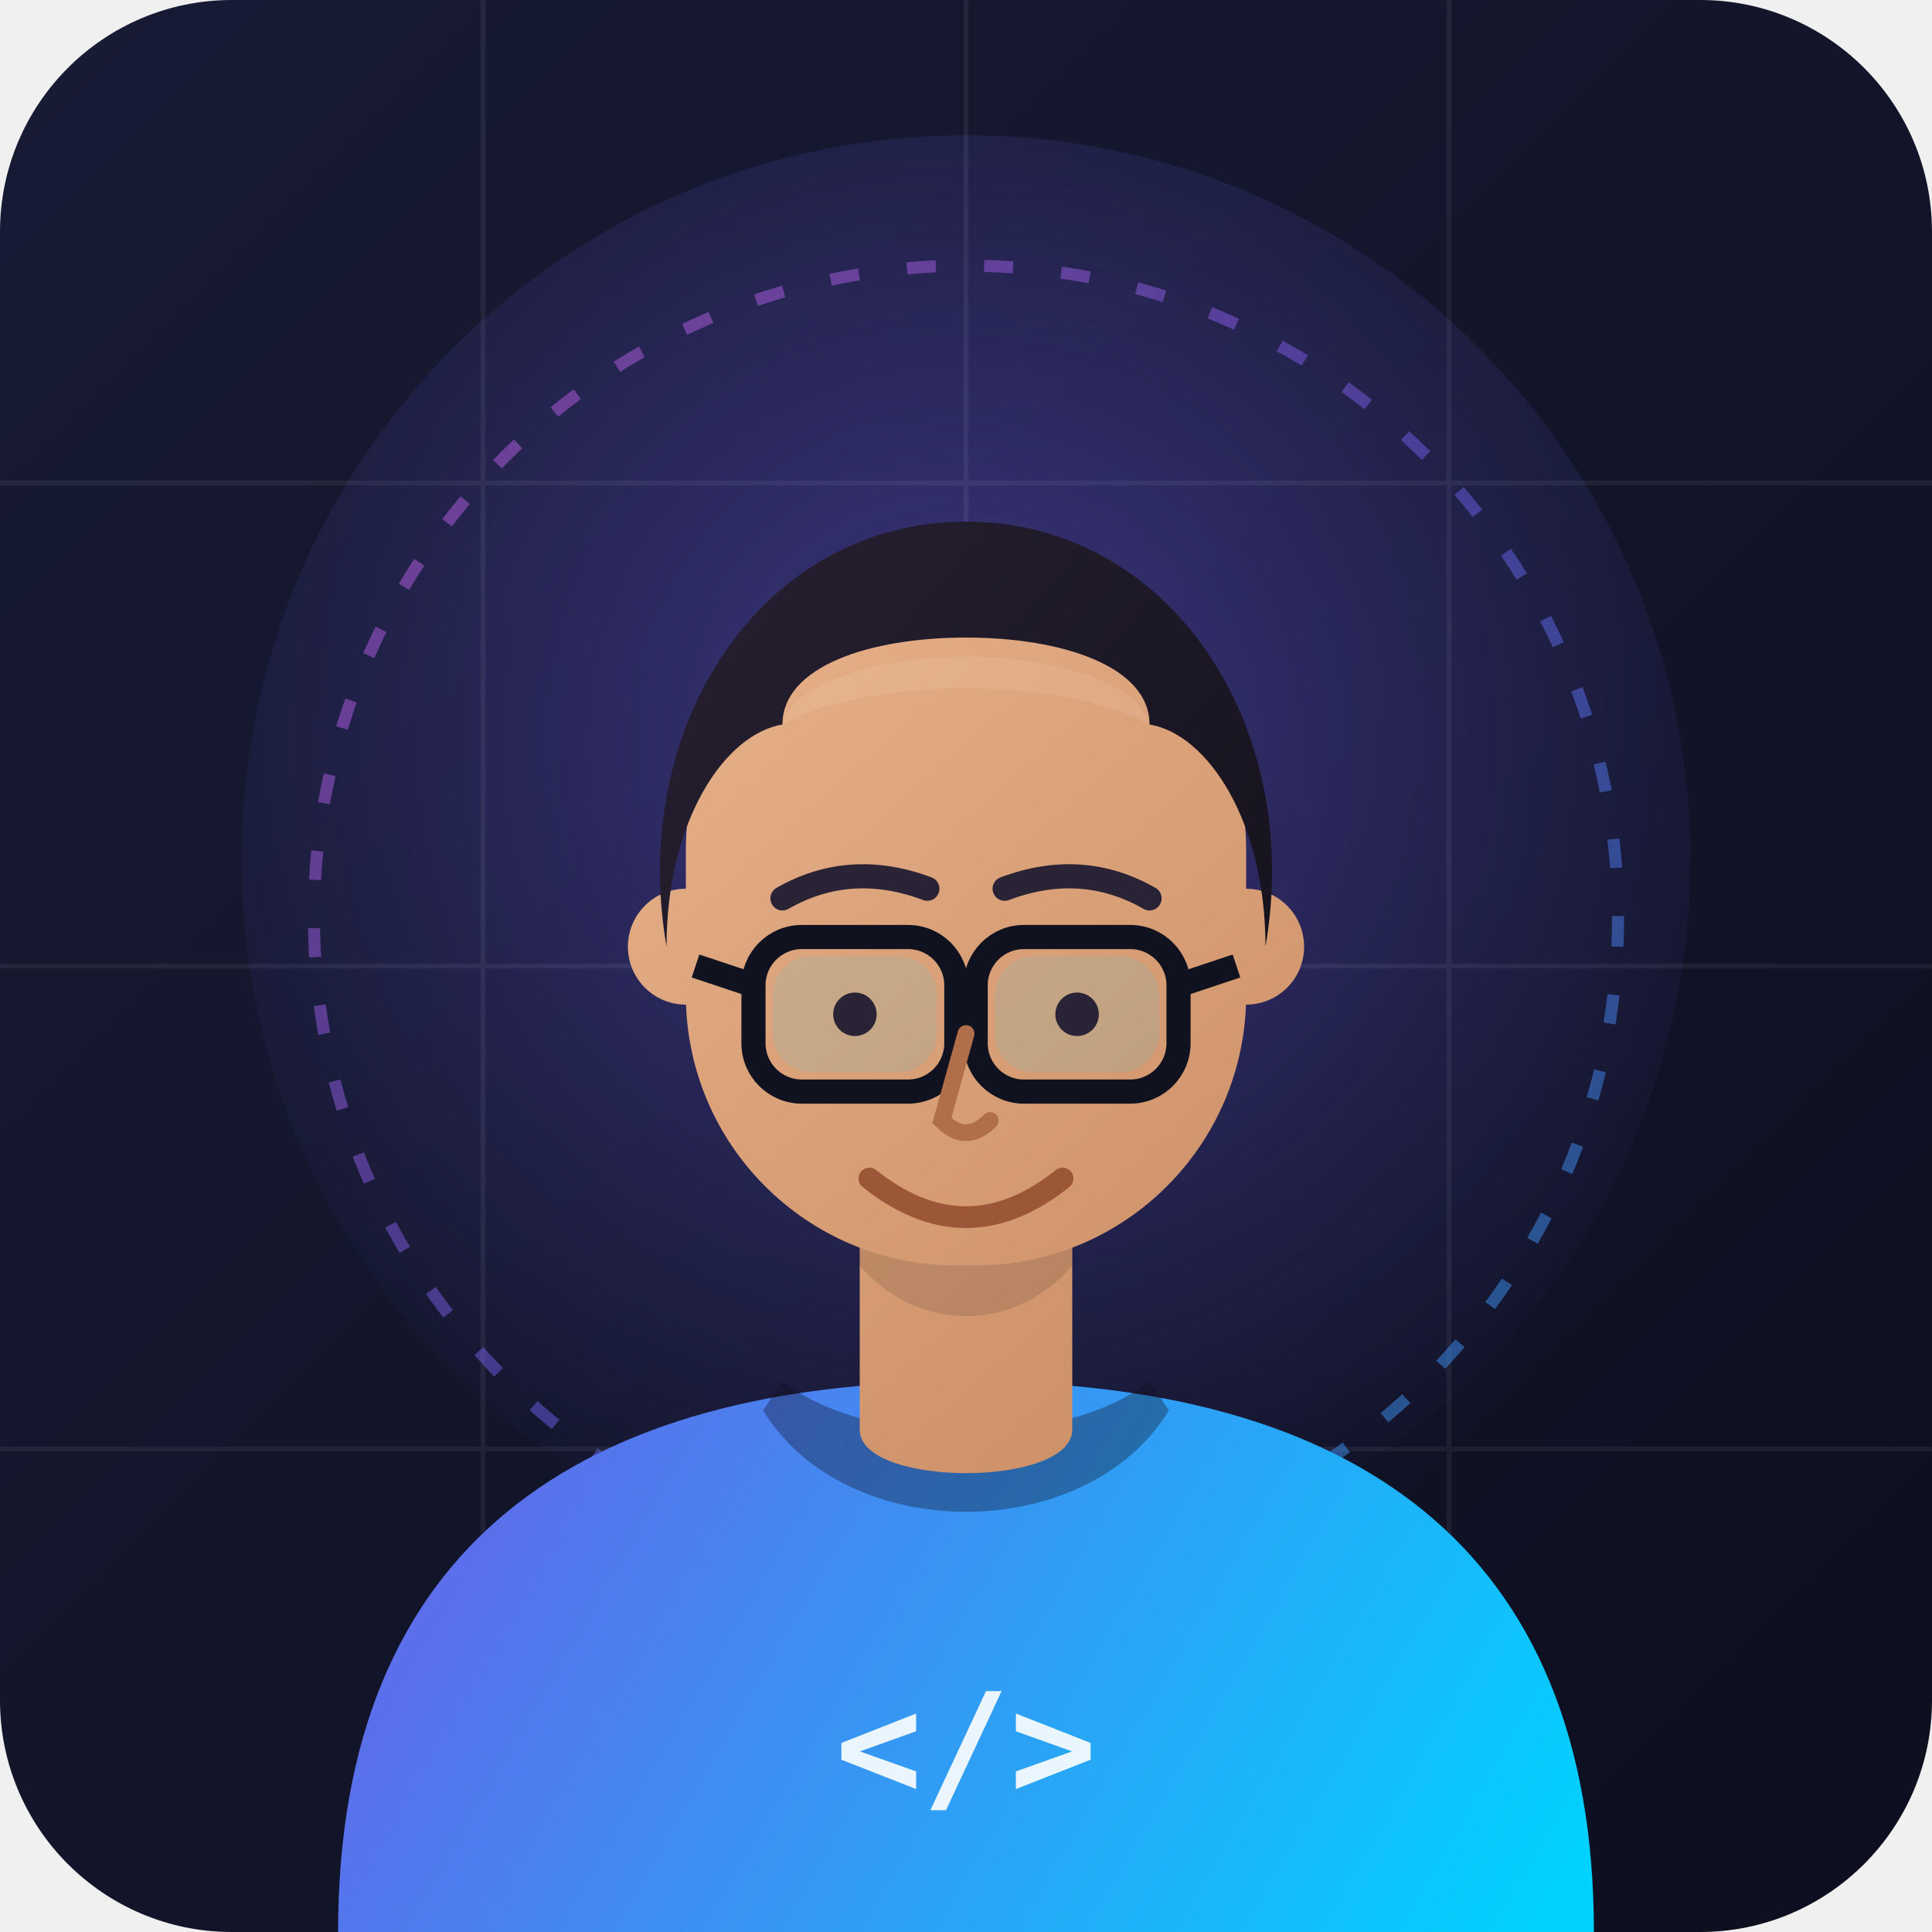
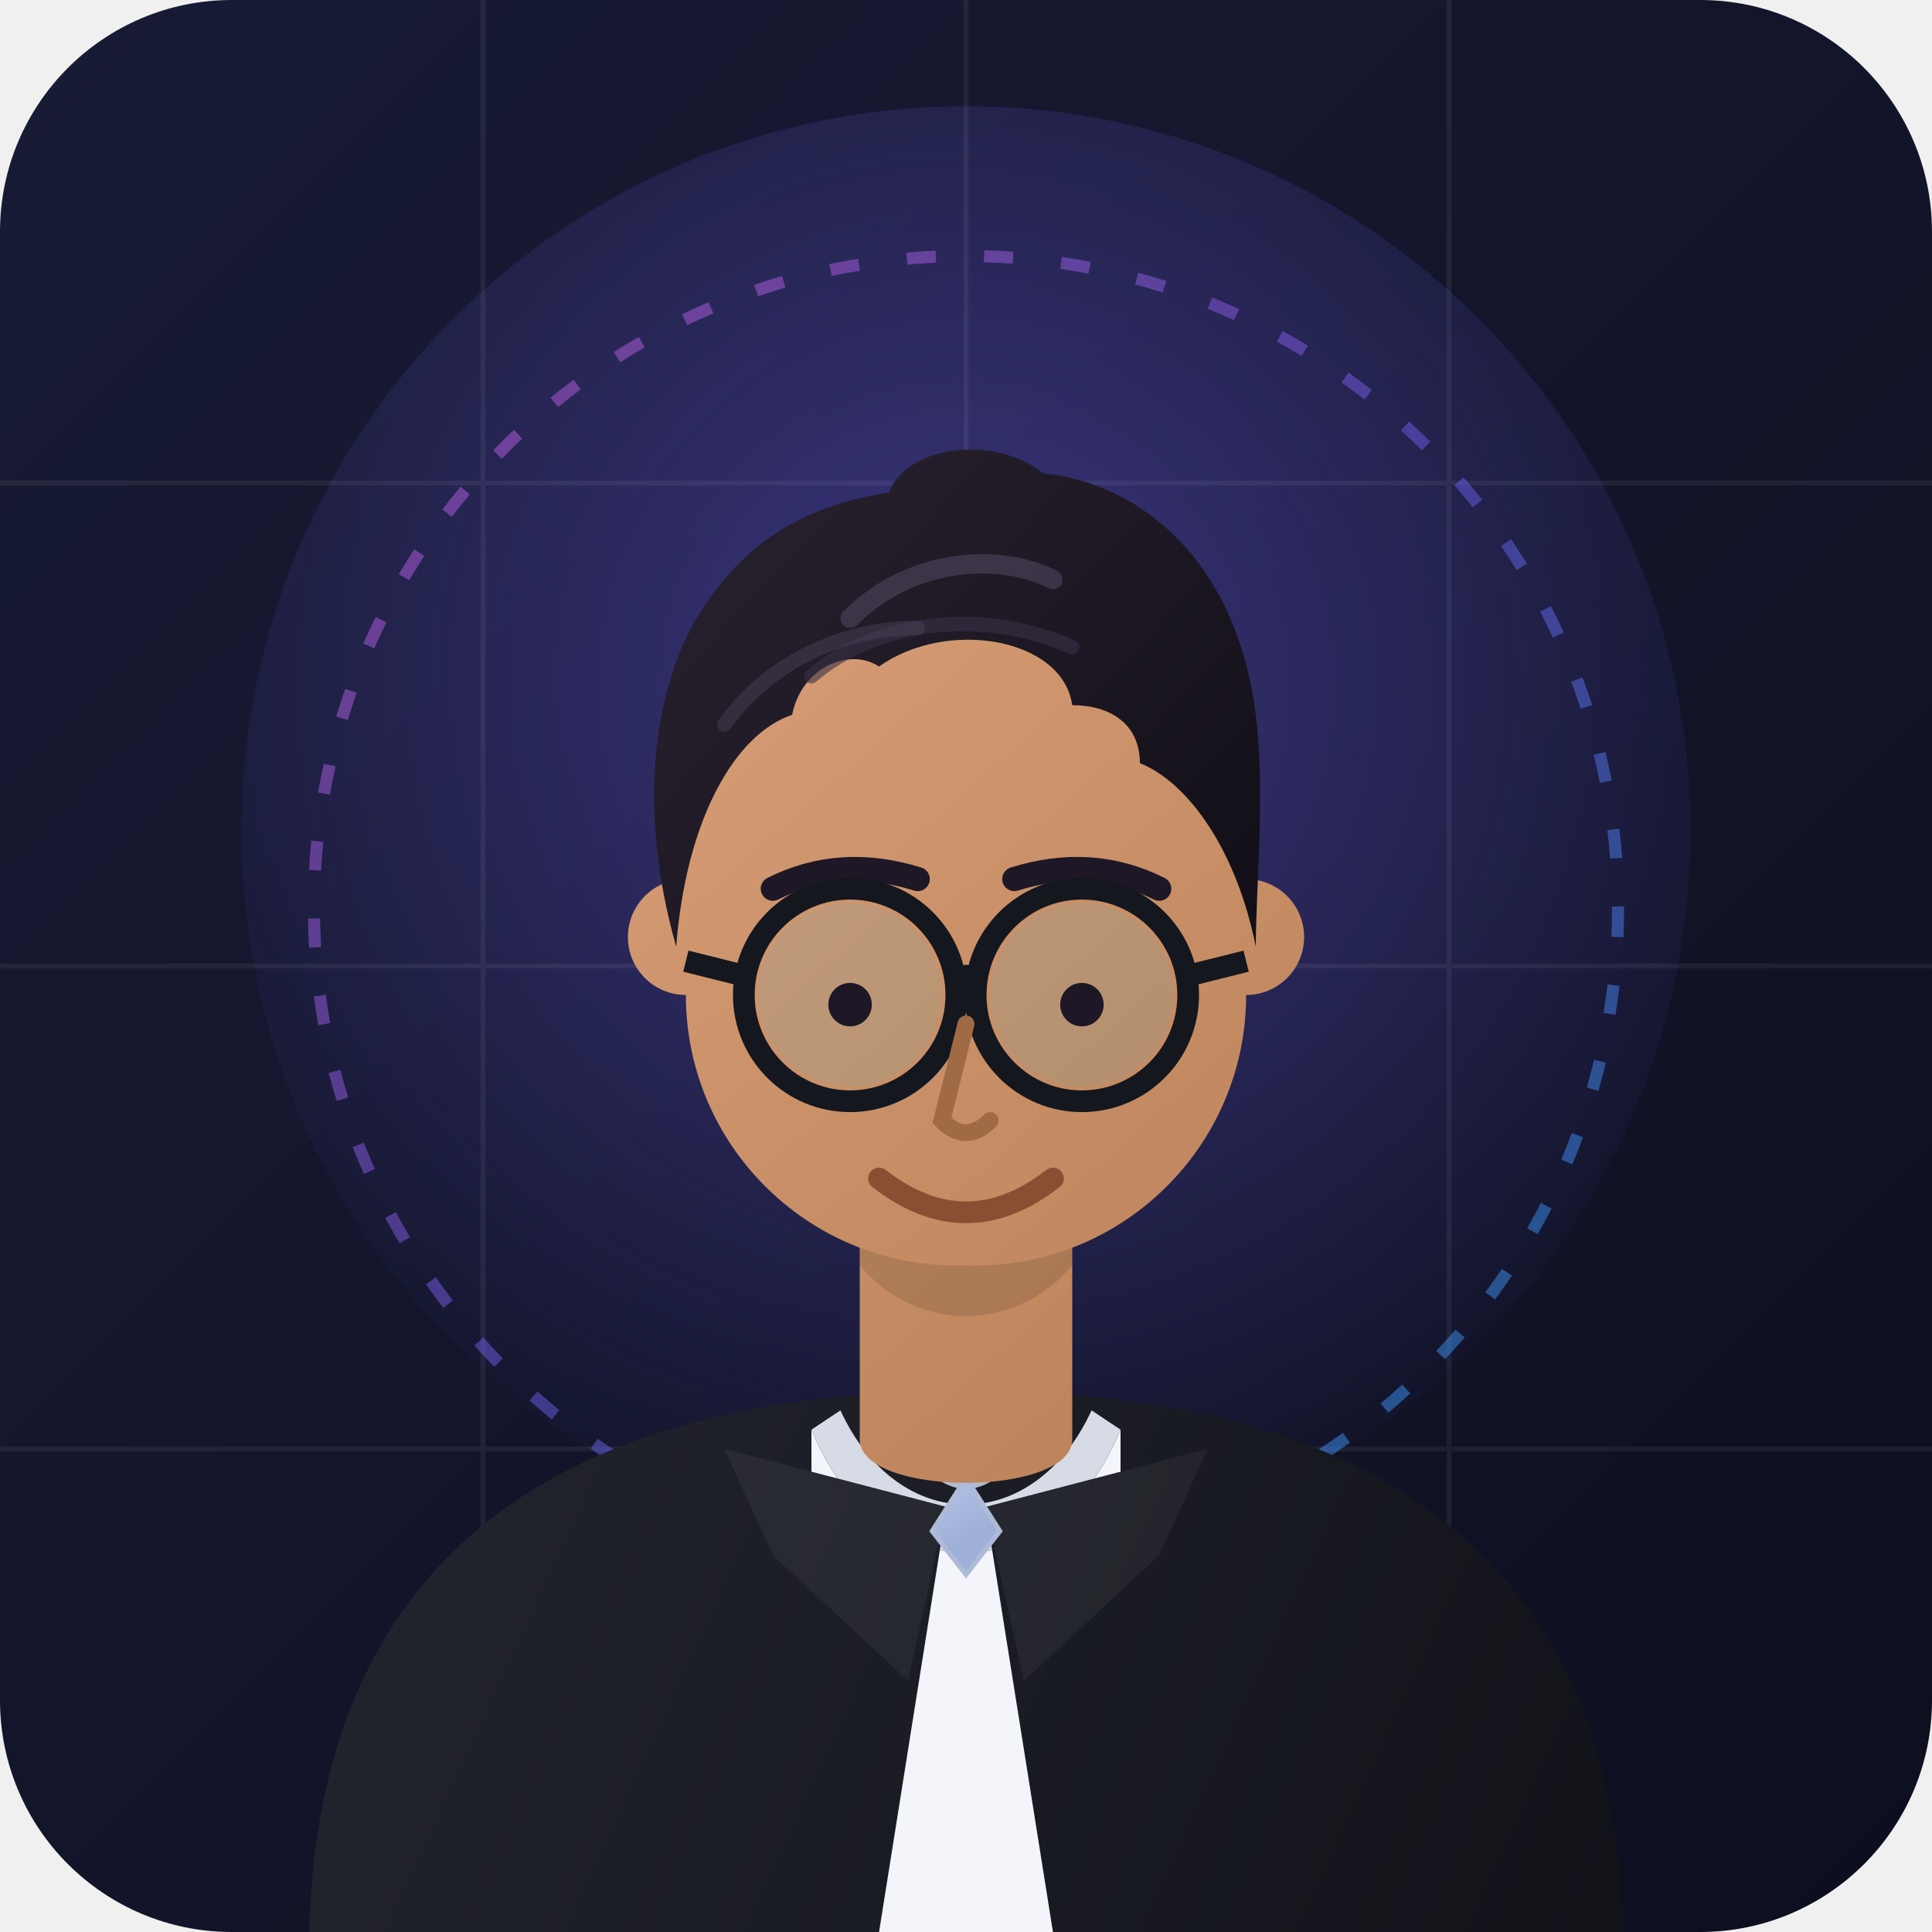
<svg xmlns="http://www.w3.org/2000/svg" width="400" height="400" viewBox="0 0 400 400" fill="none" role="img" aria-label="Illustrated avatar of Dhanush Bajaj">
  <defs>
    <linearGradient id="bgGrad" x1="0" y1="0" x2="400" y2="400" gradientUnits="userSpaceOnUse">
      <stop offset="0" stop-color="#181b35" />
      <stop offset="1" stop-color="#0d0f1f" />
    </linearGradient>
    <linearGradient id="skin" x1="120" y1="120" x2="280" y2="300" gradientUnits="userSpaceOnUse">
-       <stop offset="0" stop-color="#e9b48c" />
-       <stop offset="1" stop-color="#c98b63" />
+       <stop offset="0" stop-color="#d9a079" />
+       <stop offset="1" stop-color="#b97f56" />
    </linearGradient>
-     <linearGradient id="hoodie" x1="80" y1="260" x2="320" y2="400" gradientUnits="userSpaceOnUse">
-       <stop offset="0" stop-color="#6c5ce7" />
-       <stop offset="1" stop-color="#00d2ff" />
+     <linearGradient id="blazer" x1="70" y1="280" x2="330" y2="400" gradientUnits="userSpaceOnUse">
+       <stop offset="0" stop-color="#23252f" />
+       <stop offset="1" stop-color="#121319" />
    </linearGradient>
-     <linearGradient id="hair" x1="130" y1="80" x2="270" y2="200" gradientUnits="userSpaceOnUse">
-       <stop offset="0" stop-color="#2a2235" />
-       <stop offset="1" stop-color="#15121d" />
+     <linearGradient id="hair" x1="130" y1="78" x2="270" y2="210" gradientUnits="userSpaceOnUse">
+       <stop offset="0" stop-color="#2c2533" />
+       <stop offset="1" stop-color="#0f0c14" />
    </linearGradient>
-     <radialGradient id="glow" cx="0.5" cy="0.42" r="0.6">
+     <radialGradient id="glow" cx="0.5" cy="0.4" r="0.62">
      <stop offset="0" stop-color="#6c5ce7" stop-opacity="0.45" />
      <stop offset="1" stop-color="#6c5ce7" stop-opacity="0" />
    </radialGradient>
    <linearGradient id="ring" x1="0" y1="0" x2="400" y2="400" gradientUnits="userSpaceOnUse">
      <stop offset="0" stop-color="#ff5edb" />
      <stop offset="0.5" stop-color="#6c5ce7" />
      <stop offset="1" stop-color="#00d2ff" />
    </linearGradient>
+     <linearGradient id="pendant" x1="190" y1="280" x2="210" y2="312" gradientUnits="userSpaceOnUse">
+       <stop offset="0" stop-color="#dfe7ff" />
+       <stop offset="1" stop-color="#9fb0d8" />
+     </linearGradient>
  </defs>
  <rect width="400" height="400" rx="48" fill="url(#bgGrad)" />
-   <ellipse cx="200" cy="178" rx="150" ry="150" fill="url(#glow)" />
+   <ellipse cx="200" cy="172" rx="150" ry="150" fill="url(#glow)" />
  <g opacity="0.06" stroke="#ffffff" stroke-width="1">
    <path d="M0 100 H400 M0 200 H400 M0 300 H400 M100 0 V400 M200 0 V400 M300 0 V400" />
  </g>
-   <circle cx="200" cy="190" r="135" stroke="url(#ring)" stroke-width="2.5" opacity="0.5" fill="none" stroke-dasharray="6 10" />
-   <path d="M70 400 C70 320 120 286 200 286 C280 286 330 320 330 400 Z" fill="url(#hoodie)" />
-   <path d="M158 292 C175 320 225 320 242 292 L238 286 C220 300 180 300 162 286 Z" fill="#0d0f1f" opacity="0.35" />
-   <path d="M178 250 L178 296 C178 308 222 308 222 296 L222 250 Z" fill="url(#skin)" />
+   <circle cx="200" cy="188" r="135" stroke="url(#ring)" stroke-width="2.5" opacity="0.5" fill="none" stroke-dasharray="6 10" />
+   <path d="M64 400 C66 322 116 288 200 288 C284 288 334 322 336 400 Z" fill="url(#blazer)" />
+   <path d="M168 296 C182 330 218 330 232 296 L232 400 L168 400 Z" fill="#f3f5fb" />
+   <path d="M168 296 C182 330 218 330 232 296 L226 292 C214 318 186 318 174 292 Z" fill="#d7dbe6" />
+   <path d="M150 300 L196 312 L182 400 L120 400 C120 360 130 322 150 300 Z" fill="url(#blazer)" />
+   <path d="M250 300 L204 312 L218 400 L280 400 C280 360 270 322 250 300 Z" fill="url(#blazer)" />
+   <path d="M150 300 L196 312 L188 348 L160 322 Z" fill="#ffffff" opacity="0.05" />
+   <path d="M250 300 L204 312 L212 348 L240 322 Z" fill="#ffffff" opacity="0.05" />
+   <path d="M186 294 Q200 320 214 294" stroke="#cfd6e6" stroke-width="2.5" fill="none" opacity="0.85" />
+   <path d="M200 306 l-7 11 l7 9 l7 -9 Z" fill="url(#pendant)" stroke="#aebbd8" stroke-width="1" />
+   <path d="M178 250 L178 298 C178 310 222 310 222 298 L222 250 Z" fill="url(#skin)" />
  <path d="M178 262 C190 276 210 276 222 262 L222 250 L178 250 Z" fill="#000" opacity="0.12" />
-   <rect x="142" y="120" width="116" height="142" rx="56" fill="url(#skin)" />
-   <circle cx="142" cy="196" r="12" fill="url(#skin)" />
-   <circle cx="258" cy="196" r="12" fill="url(#skin)" />
-   <path d="M138 196 C130 150 158 108 200 108 C242 108 270 150 262 196 C262 170 250 152 238 150 C238 138 220 132 200 132 C180 132 162 138 162 150 C150 152 138 170 138 196 Z" fill="url(#hair)" />
-   <path d="M162 150 C180 140 220 140 238 150 C236 142 220 136 200 136 C180 136 164 142 162 150 Z" fill="#ffffff" opacity="0.08" />
-   <path d="M162 186 q14 -8 30 -2" stroke="#2a2235" stroke-width="5" stroke-linecap="round" fill="none" />
-   <path d="M208 184 q16 -6 30 2" stroke="#2a2235" stroke-width="5" stroke-linecap="round" fill="none" />
-   <g stroke="#10121f" stroke-width="5" fill="none">
-     <rect x="156" y="194" width="42" height="32" rx="10" />
-     <rect x="202" y="194" width="42" height="32" rx="10" />
-     <path d="M198 208 h4" />
-     <path d="M156 204 l-12 -4" />
-     <path d="M244 204 l12 -4" />
+   <rect x="142" y="118" width="116" height="144" rx="56" fill="url(#skin)" />
+   <circle cx="142" cy="194" r="12" fill="url(#skin)" />
+   <circle cx="258" cy="194" r="12" fill="url(#skin)" />
+   <path d="M140 196            C132 168 134 138 150 120            C158 110 170 104 184 102            C188 92 206 90 216 98            C236 100 256 116 260 148            C262 164 260 184 260 196            C256 176 246 162 236 158            C236 150 230 146 222 146            C220 132 196 128 182 138            C176 134 166 138 164 148            C152 152 142 170 140 196 Z" fill="url(#hair)" />
+   <path d="M176 128 C188 116 206 114 218 120" stroke="#4a3f55" stroke-width="4" stroke-linecap="round" fill="none" opacity="0.7" />
+   <path d="M168 140 C182 128 204 126 222 134" stroke="#3a3146" stroke-width="3" stroke-linecap="round" fill="none" opacity="0.6" />
+   <path d="M150 150 C160 136 176 130 190 130" stroke="#4a3f55" stroke-width="3" stroke-linecap="round" fill="none" opacity="0.5" />
+   <path d="M160 184 q14 -7 30 -2" stroke="#1e1826" stroke-width="5" stroke-linecap="round" fill="none" />
+   <path d="M210 182 q16 -5 30 2" stroke="#1e1826" stroke-width="5" stroke-linecap="round" fill="none" />
+   <g stroke="#15171f" stroke-width="4.5" fill="none">
+     <circle cx="176" cy="206" r="22" />
+     <circle cx="224" cy="206" r="22" />
+     <path d="M198 204 q2 -4 4 0" />
+     <path d="M154 202 l-12 -3" />
+     <path d="M246 202 l12 -3" />
  </g>
-   <rect x="160" y="198" width="34" height="24" rx="8" fill="#00d2ff" opacity="0.10" />
-   <rect x="206" y="198" width="34" height="24" rx="8" fill="#00d2ff" opacity="0.10" />
-   <circle cx="177" cy="210" r="4.5" fill="#2a2235" />
-   <circle cx="223" cy="210" r="4.5" fill="#2a2235" />
-   <path d="M200 214 l-5 18 q5 5 10 0" stroke="#b06f4a" stroke-width="3.5" stroke-linecap="round" fill="none" />
-   <path d="M180 244 q20 16 40 0" stroke="#9c5638" stroke-width="4.5" stroke-linecap="round" fill="none" />
-   <text x="200" y="372" font-family="'Space Grotesk', monospace" font-size="30" font-weight="700" fill="#ffffff" text-anchor="middle" opacity="0.9">&lt;/&gt;</text>
+   <circle cx="176" cy="206" r="19" fill="#00d2ff" opacity="0.08" />
+   <circle cx="224" cy="206" r="19" fill="#00d2ff" opacity="0.08" />
+   <circle cx="176" cy="208" r="4.5" fill="#1e1826" />
+   <circle cx="224" cy="208" r="4.5" fill="#1e1826" />
+   <path d="M200 212 l-5 20 q5 5 10 0" stroke="#a06a45" stroke-width="3.5" stroke-linecap="round" fill="none" />
+   <path d="M182 244 q18 14 36 0" stroke="#8a4f33" stroke-width="4.5" stroke-linecap="round" fill="none" />
</svg>
